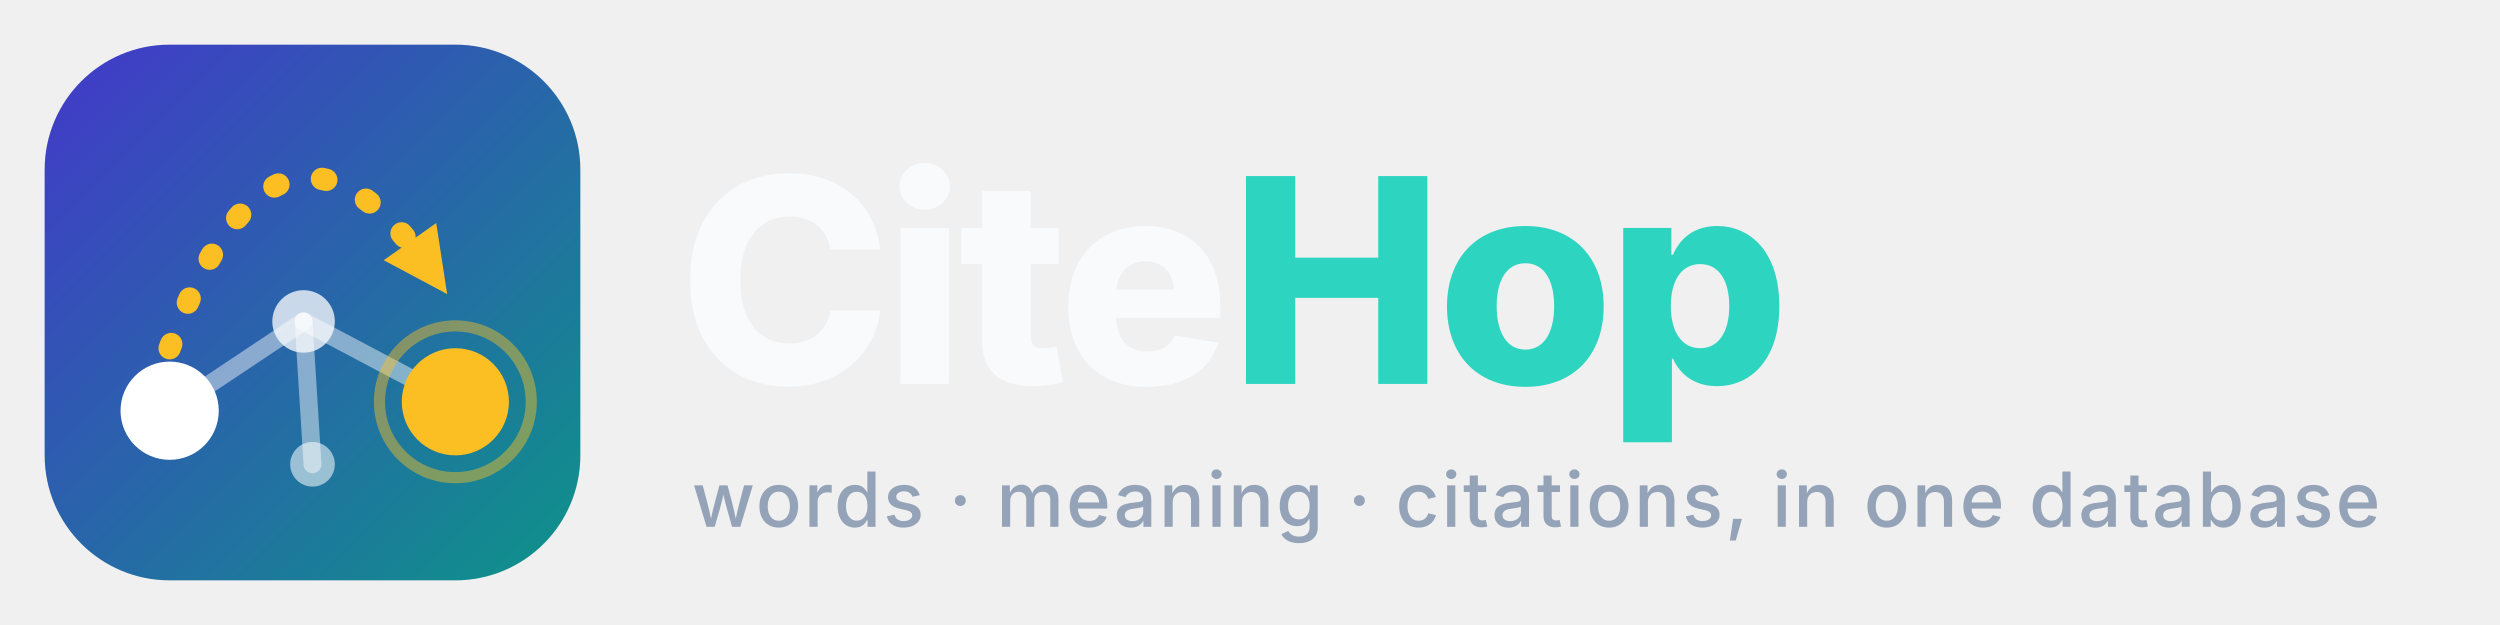
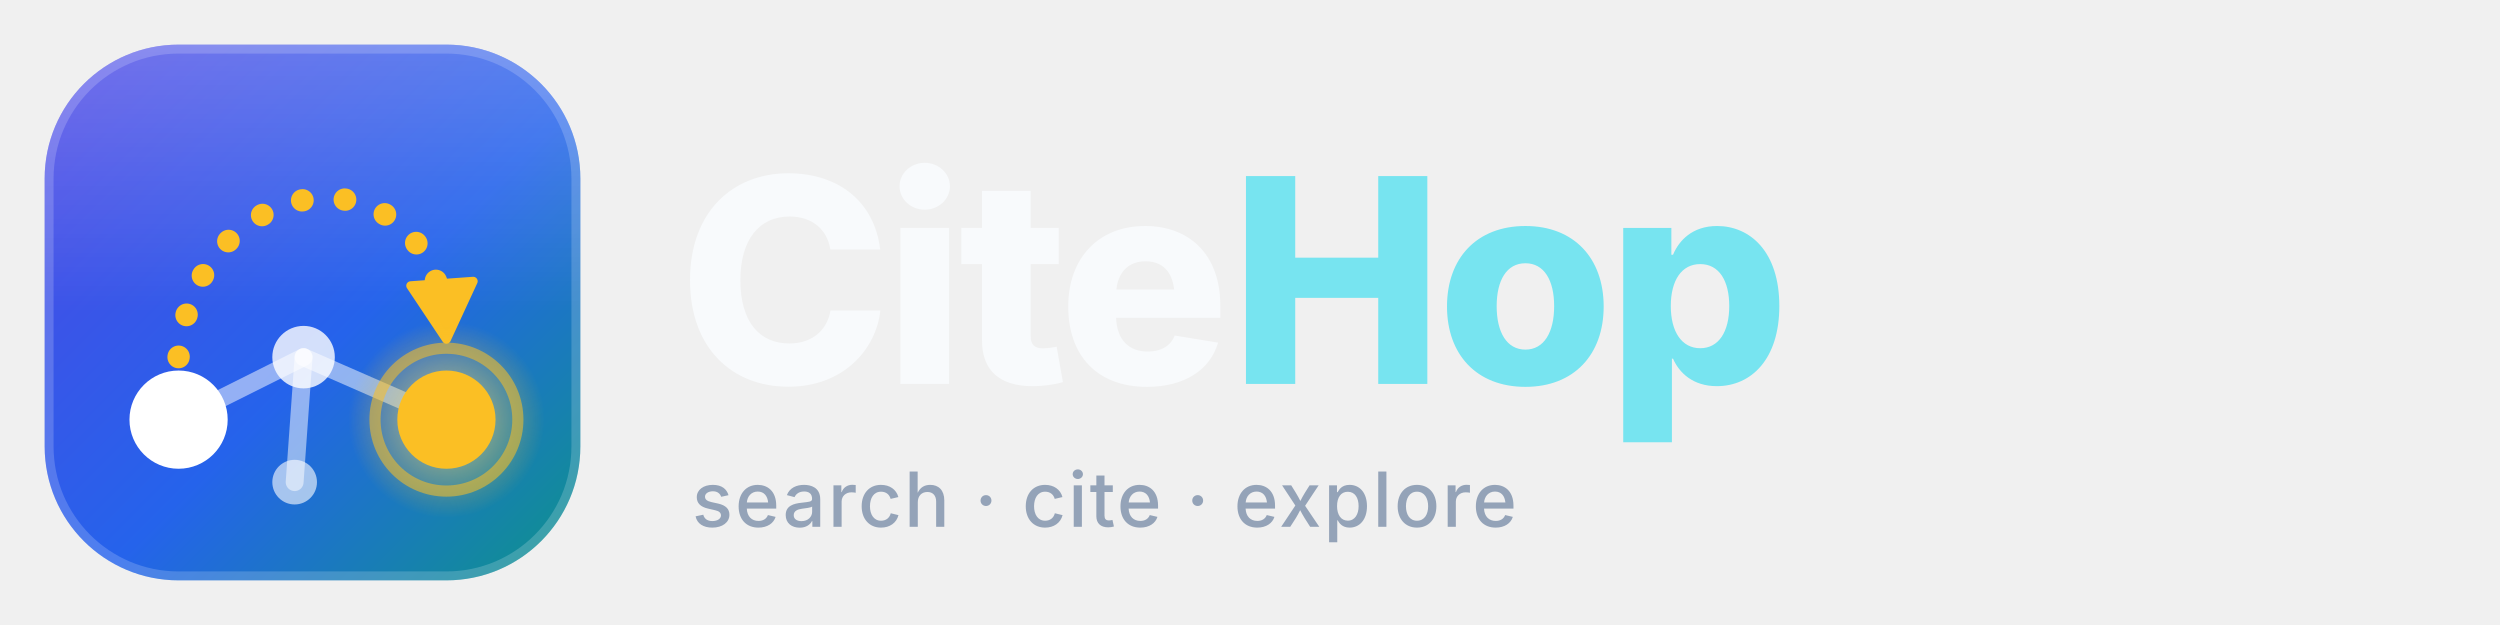
- <svg xmlns="http://www.w3.org/2000/svg" viewBox="0 0 560 140" width="560" height="140" role="img" aria-label="CiteHop">
+ <svg xmlns="http://www.w3.org/2000/svg" viewBox="0 0 560 140" width="560" height="140" role="img" aria-label="CiteHop: search, cite, explore">
  <g transform="translate(10 10)">
    <defs>
-       <linearGradient id="bg" x1="0" y1="0" x2="1" y2="1">
-         <stop offset="0" stop-color="#4338CA" />
+       <linearGradient id="dbg" x1="0" y1="0" x2="1" y2="1">
+         <stop offset="0" stop-color="#4F46E5" />
+         <stop offset="0.55" stop-color="#2563EB" />
        <stop offset="1" stop-color="#0D9488" />
      </linearGradient>
-       <marker id="tip" viewBox="0 0 10 10" refX="5" refY="5" markerWidth="3.6" markerHeight="3.6" orient="auto-start-reverse">
-         <path d="M1 1 L9 5 L1 9 Z" fill="#FBBF24" />
-       </marker>
+       <linearGradient id="dsheen" x1="0" y1="0" x2="0" y2="1">
+         <stop offset="0" stop-color="#FFFFFF" stop-opacity="0.22" />
+         <stop offset="0.5" stop-color="#FFFFFF" stop-opacity="0" />
+       </linearGradient>
+       <radialGradient id="dglow" cx="0.5" cy="0.5" r="0.5">
+         <stop offset="0" stop-color="#FDE68A" stop-opacity="0.75" />
+         <stop offset="1" stop-color="#FBBF24" stop-opacity="0" />
+       </radialGradient>
    </defs>
-     <rect width="120" height="120" rx="28" fill="url(#bg)" />
-     <g stroke="#FFFFFF" stroke-opacity="0.45" stroke-width="4" stroke-linecap="round">
-       <line x1="28" y1="82" x2="58" y2="62" />
-       <line x1="58" y1="62" x2="92" y2="80" />
-       <line x1="58" y1="62" x2="60" y2="94" />
+     <rect width="120" height="120" rx="30" fill="url(#dbg)" />
+     <rect width="120" height="120" rx="30" fill="url(#dsheen)" />
+     <rect x="1" y="1" width="118" height="118" rx="29" fill="none" stroke="#FFFFFF" stroke-opacity="0.18" stroke-width="2" />
+     <g stroke="#FFFFFF" stroke-opacity="0.5" stroke-width="4" stroke-linecap="round">
+       <line x1="30" y1="84" x2="58" y2="70" />
+       <line x1="58" y1="70" x2="90" y2="84" />
+       <line x1="58" y1="70" x2="56" y2="98" />
    </g>
-     <path d="M28 68 Q 52 2 86 50" fill="none" stroke="#FBBF24" stroke-width="5" stroke-linecap="round" stroke-dasharray="1 10" marker-end="url(#tip)" />
-     <circle cx="28" cy="82" r="11" fill="#FFFFFF" />
-     <circle cx="58" cy="62" r="7" fill="#FFFFFF" fill-opacity="0.75" />
-     <circle cx="60" cy="94" r="5" fill="#FFFFFF" fill-opacity="0.55" />
-     <circle cx="92" cy="80" r="12" fill="#FBBF24" />
-     <circle cx="92" cy="80" r="17" fill="none" stroke="#FBBF24" stroke-opacity="0.45" stroke-width="2.5" />
+     <path d="M30 70 C 34 28, 82 22, 89 58" fill="none" stroke="#FBBF24" stroke-width="5" stroke-linecap="round" stroke-dasharray="0.1 9.5" />
+     <path d="M82 54 L90 66 L96 53 Z" fill="#FBBF24" stroke="#FBBF24" stroke-width="2" stroke-linejoin="round" />
+     <circle cx="90" cy="84" r="22" fill="url(#dglow)" />
+     <circle cx="30" cy="84" r="11" fill="#FFFFFF" />
+     <circle cx="58" cy="70" r="7" fill="#FFFFFF" fill-opacity="0.8" />
+     <circle cx="56" cy="98" r="5" fill="#FFFFFF" fill-opacity="0.6" />
+     <circle cx="90" cy="84" r="16" fill="none" stroke="#FBBF24" stroke-opacity="0.55" stroke-width="2.5" />
+     <circle cx="90" cy="84" r="11" fill="#FBBF24" />
  </g>
-   <text x="152" y="86" font-family="Inter, 'Segoe UI', 'Helvetica Neue', Arial, sans-serif" font-size="64" font-weight="800" letter-spacing="-1.5" fill="#F8FAFC">Cite<tspan fill="#2DD4BF">Hop</tspan>
+   <text x="152" y="86" font-family="Inter, 'Segoe UI', 'Helvetica Neue', Arial, sans-serif" font-size="64" font-weight="800" letter-spacing="-1.5" fill="#F8FAFC">Cite<tspan fill="#77E4F0">Hop</tspan>
  </text>
-   <text x="155" y="118" font-family="Inter, 'Segoe UI', 'Helvetica Neue', Arial, sans-serif" font-size="17" font-weight="500" letter-spacing="0.5" fill="#94A3B8">words · meaning · citations, in one database</text>
+   <text x="155" y="118" font-family="Inter, 'Segoe UI', 'Helvetica Neue', Arial, sans-serif" font-size="17" font-weight="500" letter-spacing="0.5" fill="#94A3B8">search · cite · explore</text>
</svg>
